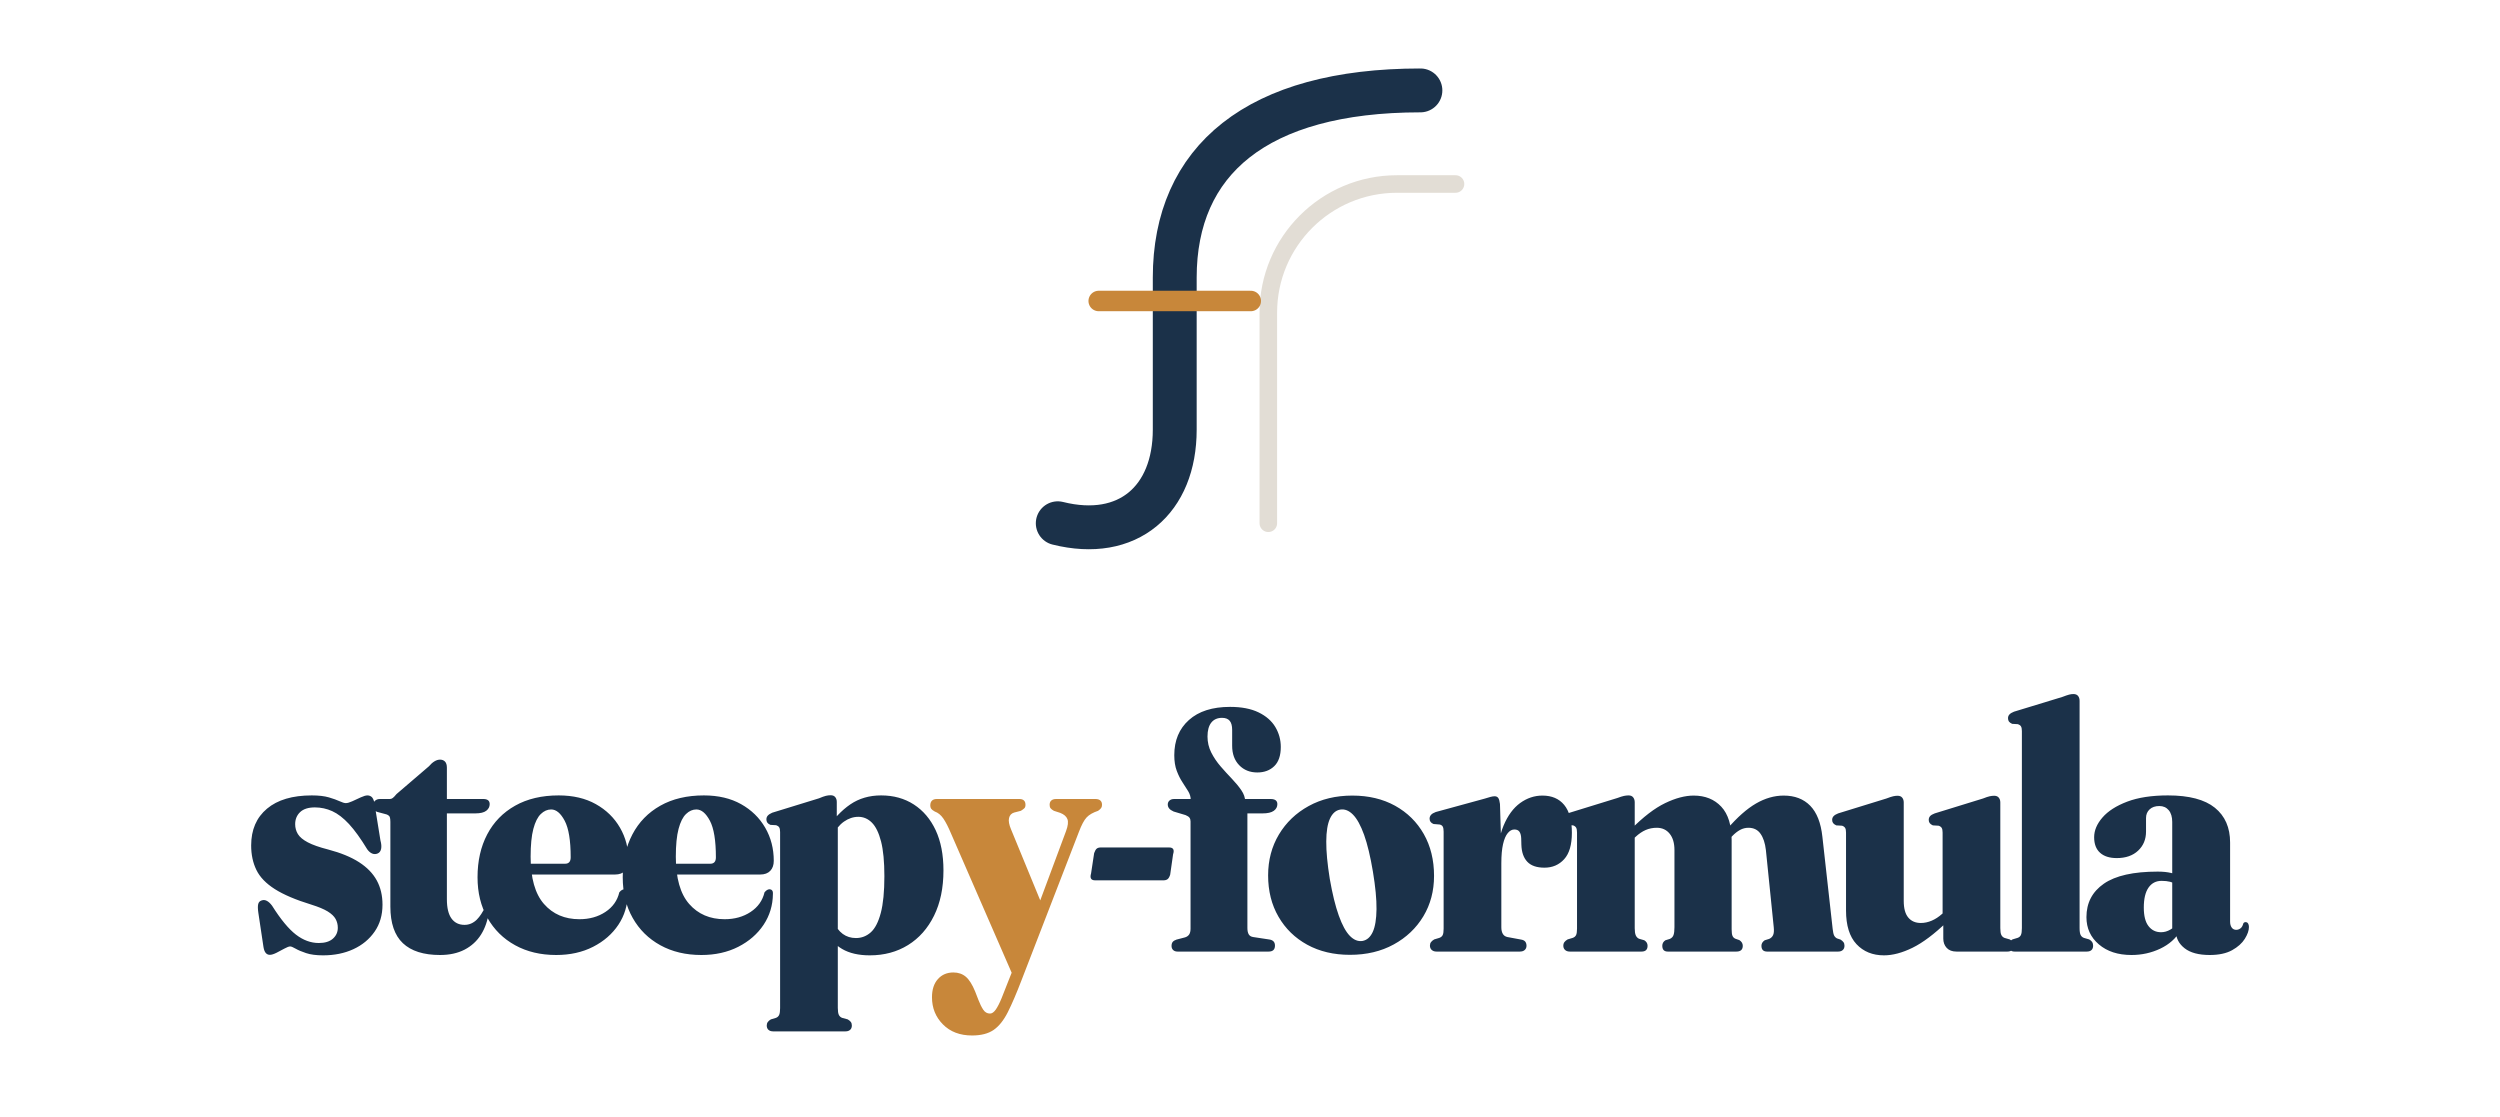
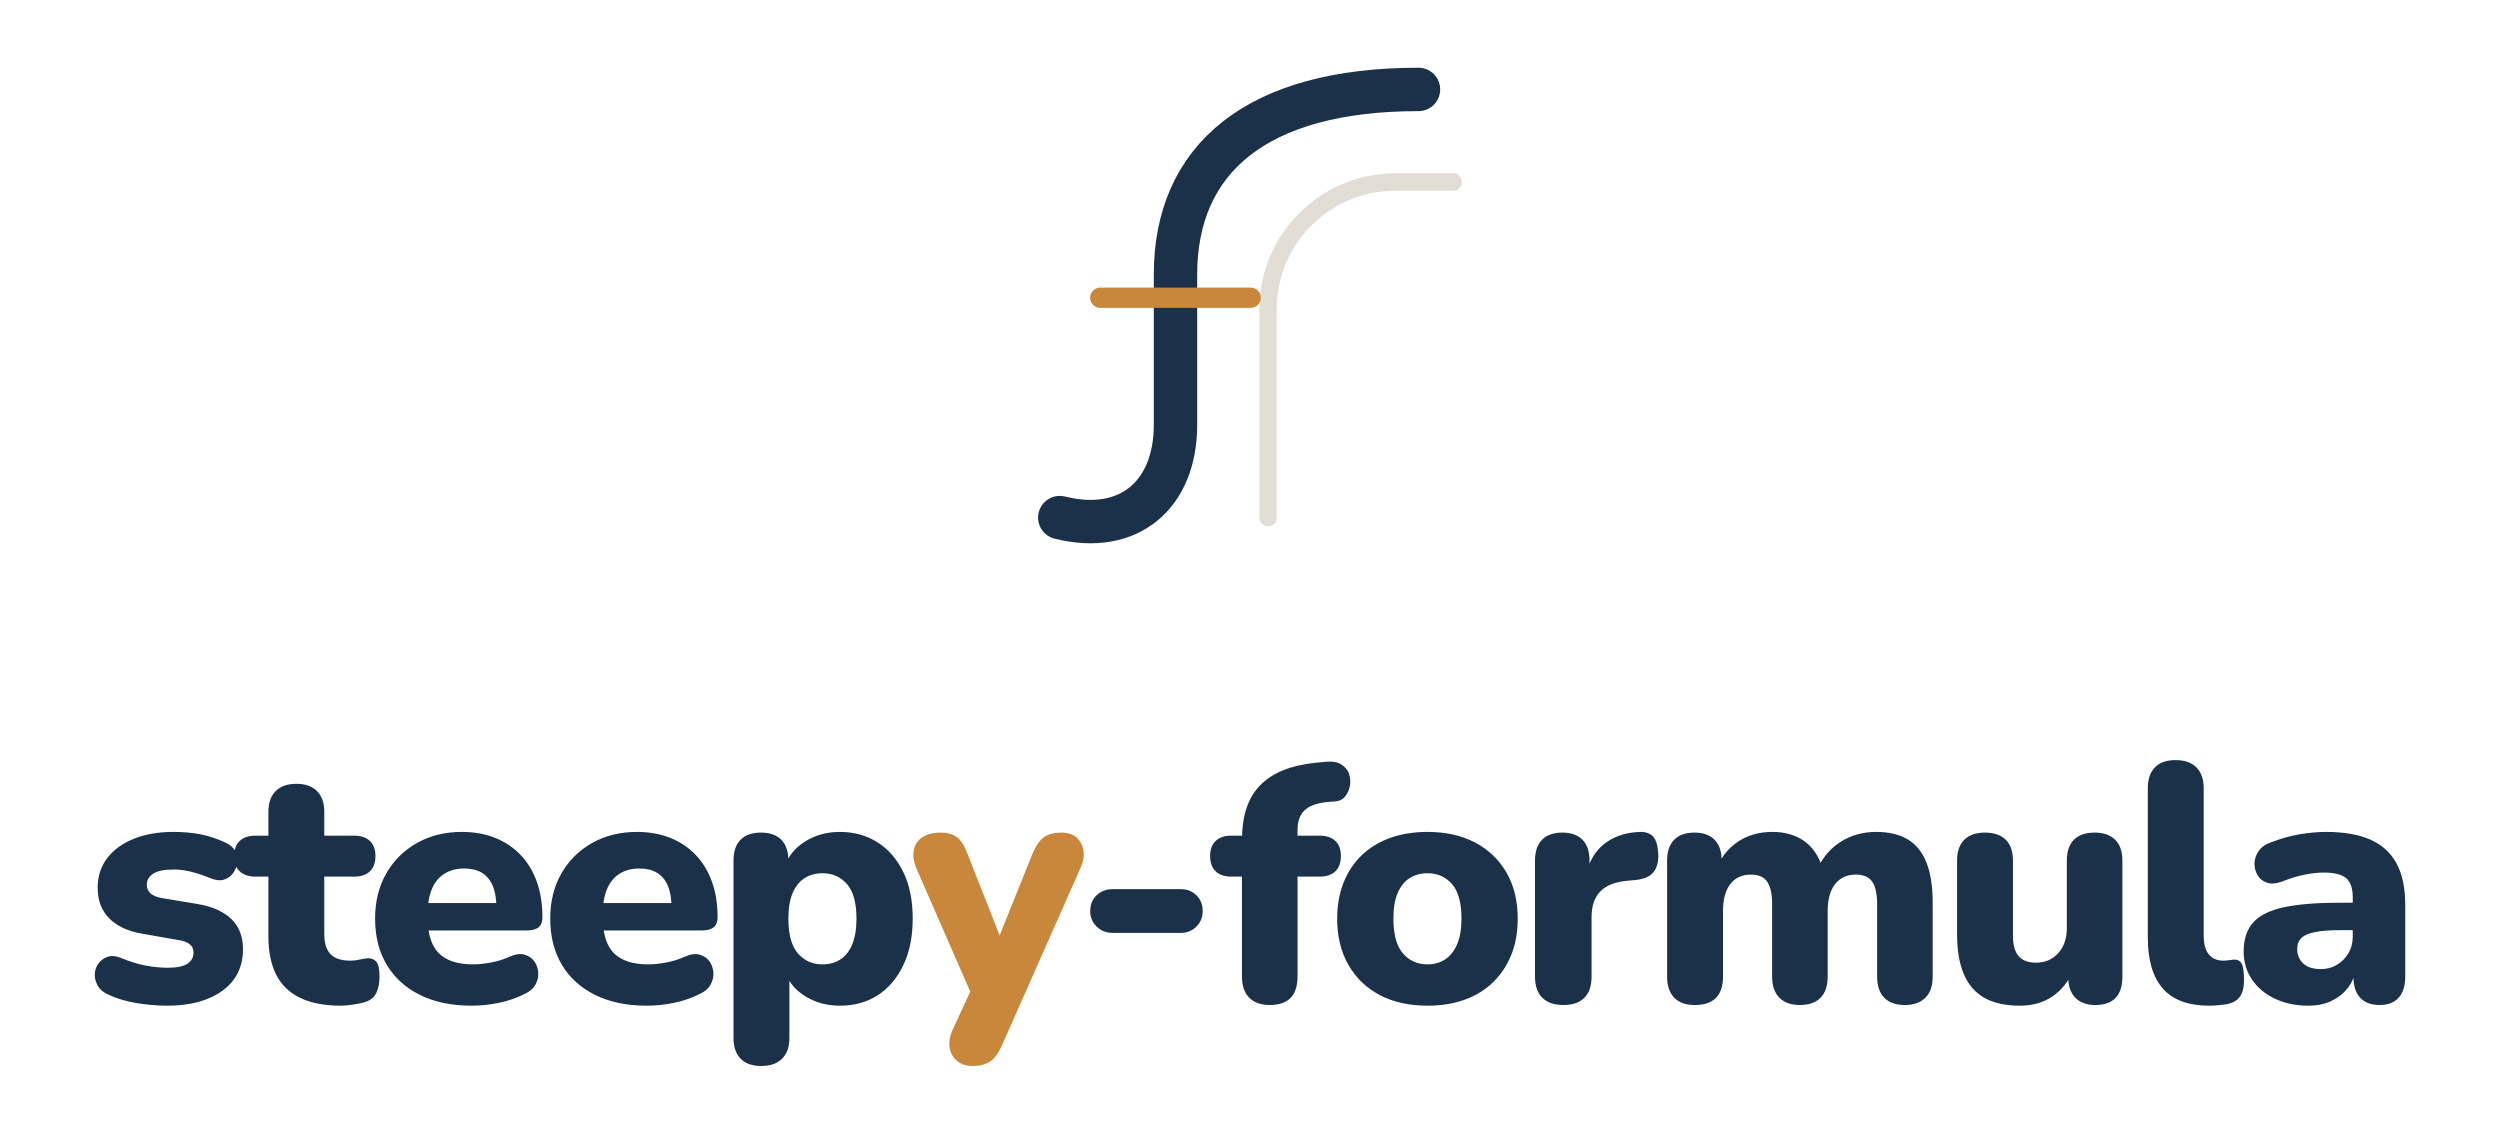
- <svg xmlns="http://www.w3.org/2000/svg" viewBox="0 0 365 163" width="365" height="163" role="img" aria-label="steepy-formula">
-   <g transform="translate(121.98, -12.42) scale(0.854)">
+ <svg xmlns="http://www.w3.org/2000/svg" viewBox="0 0 369 169" width="369" height="169" role="img" aria-label="steepy-formula">
+   <g transform="translate(123.97,-12.42) scale(0.854)">
    <path d="M74,104 L74,68 A22,22 0 0 1 96,46 L106,46" fill="none" stroke="#E2DDD5" stroke-width="3" stroke-linecap="round" stroke-linejoin="round" />
    <path d="M38,104 C50,107 58,100 58,88 L58,62 C58,42 72,30 100,30" fill="none" stroke="#1B3149" stroke-width="7.5" stroke-linecap="round" />
    <path d="M45,66 L71,66" fill="none" stroke="#C8873A" stroke-width="3.5" stroke-linecap="round" />
  </g>
-   <g transform="translate(35.97, 138.93) scale(0.5)">
-     <path fill="#1B3149" d="M21.15 -2.50Q23.85 -2.50 25.28 -3.78Q26.70 -5.05 26.70 -6.95Q26.70 -8.35 26.05 -9.53Q25.40 -10.70 23.73 -11.73Q22.05 -12.75 19.00 -13.70Q12.15 -15.80 8.30 -18.25Q4.45 -20.70 2.93 -23.83Q1.40 -26.95 1.40 -31.00Q1.40 -37.85 6.03 -41.73Q10.65 -45.60 19.10 -45.60Q22.10 -45.60 24.08 -45.03Q26.05 -44.45 27.23 -43.90Q28.40 -43.35 29.05 -43.35Q29.75 -43.35 30.95 -43.90Q32.15 -44.45 33.40 -45.03Q34.65 -45.60 35.35 -45.60Q36.00 -45.60 36.53 -45.20Q37.05 -44.80 37.35 -43.60L39.15 -32.45Q39.55 -31.00 39.35 -30.00Q39.15 -29.00 38.35 -28.65Q37.55 -28.30 36.75 -28.62Q35.95 -28.95 35.30 -29.85Q32.45 -34.55 29.98 -37.23Q27.50 -39.90 25.08 -41.00Q22.65 -42.10 20.00 -42.10Q17.15 -42.10 15.70 -40.73Q14.25 -39.35 14.25 -37.20Q14.25 -35.60 15.05 -34.30Q15.85 -33.00 17.93 -31.90Q20.00 -30.80 23.90 -29.80Q29.40 -28.35 32.90 -26.10Q36.40 -23.85 38.08 -20.77Q39.75 -17.70 39.75 -13.70Q39.75 -9.15 37.45 -5.83Q35.15 -2.50 31.25 -0.70Q27.35 1.10 22.40 1.10Q19.40 1.10 17.45 0.45Q15.50 -0.20 14.38 -0.85Q13.25 -1.50 12.80 -1.50Q12.25 -1.50 11.12 -0.88Q10.00 -0.25 8.80 0.35Q7.60 0.95 6.85 0.95Q6.15 0.95 5.68 0.43Q5.20 -0.10 5.00 -1.30L3.50 -11.30Q3.25 -13.00 3.45 -13.85Q3.65 -14.70 4.50 -14.95Q5.25 -15.20 6.00 -14.80Q6.75 -14.40 7.50 -13.40Q11.25 -7.45 14.45 -4.97Q17.65 -2.50 21.15 -2.50Z M40.95 -40.05 38.15 -40.80Q37.40 -41.15 37.20 -41.60Q37.00 -42.05 37.00 -42.70Q37.00 -43.50 37.55 -44.03Q38.10 -44.55 39.00 -44.55H41.90Q42.35 -44.55 42.75 -44.85Q43.15 -45.15 43.85 -46.00L53.30 -54.10Q54.10 -55.05 54.93 -55.55Q55.75 -56.05 56.55 -56.05Q57.45 -56.05 58.00 -55.48Q58.55 -54.90 58.55 -53.70V-15.30Q58.55 -11.50 59.90 -9.65Q61.25 -7.80 63.70 -7.80Q64.75 -7.80 65.65 -8.20Q66.55 -8.60 67.28 -9.32Q68.00 -10.05 68.60 -10.98Q69.20 -11.90 69.75 -12.90Q70.15 -13.15 70.50 -12.85Q70.85 -12.55 70.80 -11.60Q70.30 -7.80 68.53 -4.98Q66.75 -2.15 63.73 -0.57Q60.70 1.00 56.55 1.00Q49.35 1.00 45.70 -2.45Q42.05 -5.90 42.05 -13.15V-37.90Q42.05 -38.80 41.88 -39.28Q41.70 -39.75 40.95 -40.05ZM53.25 -40.35 53.55 -44.55H69.25Q70.10 -44.55 70.58 -44.18Q71.05 -43.80 71.05 -43.05Q71.05 -41.90 70.05 -41.12Q69.05 -40.35 66.85 -40.35Z M111.60 -26.50Q111.60 -24.65 110.58 -23.58Q109.55 -22.50 107.65 -22.50H79.05V-25.65H93.05Q94.70 -25.65 94.70 -27.50Q94.70 -34.90 92.95 -38.20Q91.20 -41.50 89.00 -41.50Q87.35 -41.50 85.98 -40.17Q84.60 -38.85 83.80 -35.83Q83.00 -32.80 83.00 -27.70Q83.00 -18.35 86.90 -13.90Q90.80 -9.45 97.25 -9.45Q101.65 -9.45 104.85 -11.58Q108.05 -13.70 108.90 -17.30Q109.35 -17.85 109.73 -18.02Q110.10 -18.20 110.35 -18.20Q110.80 -18.20 111.10 -17.88Q111.40 -17.55 111.35 -16.80Q111.30 -11.85 108.63 -7.83Q105.95 -3.80 101.25 -1.40Q96.55 1.00 90.45 1.00Q83.65 1.00 78.48 -1.85Q73.30 -4.70 70.40 -9.83Q67.50 -14.95 67.50 -21.70Q67.50 -28.85 70.33 -34.23Q73.15 -39.60 78.48 -42.60Q83.80 -45.60 91.20 -45.60Q97.50 -45.60 102.05 -43.05Q106.60 -40.50 109.10 -36.17Q111.60 -31.85 111.60 -26.50Z M154.00 -26.50Q154.00 -24.65 152.98 -23.58Q151.95 -22.50 150.05 -22.50H121.45V-25.65H135.45Q137.10 -25.65 137.10 -27.50Q137.10 -34.90 135.35 -38.20Q133.60 -41.50 131.40 -41.50Q129.75 -41.50 128.38 -40.17Q127.00 -38.85 126.20 -35.83Q125.40 -32.80 125.40 -27.70Q125.40 -18.35 129.30 -13.90Q133.20 -9.45 139.65 -9.45Q144.05 -9.45 147.25 -11.58Q150.45 -13.70 151.30 -17.30Q151.75 -17.85 152.12 -18.02Q152.50 -18.20 152.75 -18.20Q153.20 -18.20 153.50 -17.88Q153.80 -17.55 153.75 -16.80Q153.70 -11.85 151.03 -7.83Q148.35 -3.80 143.65 -1.40Q138.95 1.00 132.85 1.00Q126.05 1.00 120.88 -1.85Q115.70 -4.70 112.80 -9.83Q109.90 -14.95 109.90 -21.70Q109.90 -28.85 112.73 -34.23Q115.55 -39.60 120.88 -42.60Q126.20 -45.60 133.60 -45.60Q139.90 -45.60 144.45 -43.05Q149.00 -40.50 151.50 -36.17Q154.00 -31.85 154.00 -26.50Z M172.40 -43.70V-38.55L172.70 -37.55V16.45Q172.70 17.85 173.00 18.48Q173.30 19.10 173.95 19.35L175.60 19.80Q176.20 20.15 176.50 20.55Q176.80 20.95 176.80 21.60Q176.80 22.40 176.30 22.85Q175.80 23.30 174.95 23.30H153.80Q152.95 23.30 152.45 22.85Q151.95 22.40 151.95 21.60Q151.95 21.00 152.25 20.58Q152.55 20.15 153.15 19.80L154.65 19.35Q155.30 19.10 155.58 18.48Q155.85 17.85 155.85 16.50V-34.90Q155.85 -35.85 155.58 -36.28Q155.30 -36.70 154.70 -36.90L153.00 -37.00Q152.35 -37.30 152.10 -37.68Q151.85 -38.05 151.85 -38.60Q151.85 -39.25 152.25 -39.70Q152.65 -40.15 153.55 -40.55L167.20 -44.75Q168.50 -45.30 169.23 -45.48Q169.95 -45.65 170.60 -45.65Q171.50 -45.65 171.95 -45.10Q172.40 -44.55 172.40 -43.70ZM170.90 -33.50 169.25 -35.45Q172.50 -40.35 176.35 -42.98Q180.20 -45.60 185.35 -45.60Q190.80 -45.60 194.90 -42.95Q199.00 -40.30 201.28 -35.43Q203.55 -30.55 203.55 -23.70Q203.55 -16.05 200.80 -10.48Q198.05 -4.90 193.20 -1.90Q188.35 1.10 182.05 1.10Q177.15 1.10 173.98 -0.75Q170.80 -2.60 168.65 -6.45L171.20 -9.10Q172.50 -6.35 174.15 -5.15Q175.80 -3.95 178.00 -3.95Q180.45 -3.95 182.33 -5.62Q184.20 -7.30 185.25 -11.28Q186.30 -15.25 186.30 -22.00Q186.30 -28.35 185.33 -32.15Q184.35 -35.95 182.65 -37.65Q180.95 -39.35 178.70 -39.35Q176.50 -39.35 174.50 -37.95Q172.50 -36.55 170.90 -33.50Z M269.45 -30.40Q271.25 -30.40 270.60 -28.40L269.75 -22.45Q269.45 -21.50 269.00 -21.15Q268.55 -20.80 267.75 -20.80H247.85Q246.05 -20.80 246.65 -22.80L247.55 -28.75Q247.90 -29.75 248.33 -30.08Q248.75 -30.40 249.50 -30.40Z M292.30 -6.90Q292.30 -5.70 292.68 -5.05Q293.05 -4.40 293.95 -4.25L298.55 -3.55Q299.45 -3.45 299.90 -3.00Q300.35 -2.55 300.35 -1.75Q300.35 0.00 298.50 0.00H271.90Q271.10 0.00 270.62 -0.45Q270.15 -0.90 270.15 -1.65Q270.15 -2.40 270.50 -2.83Q270.85 -3.25 271.60 -3.50L274.10 -4.15Q274.90 -4.40 275.30 -5.00Q275.70 -5.60 275.70 -6.70V-38.00Q275.70 -38.65 275.40 -39.08Q275.10 -39.50 274.25 -39.85L270.75 -40.90Q269.85 -41.30 269.45 -41.80Q269.05 -42.30 269.05 -42.95Q269.05 -43.65 269.55 -44.10Q270.05 -44.55 270.90 -44.55H278.00L275.75 -43.45V-44.30Q275.75 -45.60 275.02 -46.80Q274.30 -48.00 273.35 -49.42Q272.40 -50.85 271.67 -52.78Q270.95 -54.70 270.95 -57.35Q270.95 -63.80 275.23 -67.62Q279.50 -71.45 287.25 -71.45Q292.25 -71.45 295.55 -69.85Q298.85 -68.25 300.45 -65.58Q302.05 -62.90 302.05 -59.75Q302.05 -56.00 300.15 -54.15Q298.25 -52.30 295.20 -52.30Q291.95 -52.30 289.90 -54.43Q287.85 -56.55 287.85 -60.10V-64.75Q287.85 -66.55 287.12 -67.40Q286.40 -68.25 284.90 -68.25Q282.85 -68.25 281.75 -66.85Q280.65 -65.45 280.65 -62.80Q280.65 -60.30 281.75 -58.12Q282.85 -55.95 284.50 -54.05Q286.15 -52.15 287.80 -50.43Q289.45 -48.70 290.55 -47.08Q291.65 -45.45 291.65 -43.85V-42.40L290.15 -44.55H299.10Q300.05 -44.55 300.55 -44.18Q301.05 -43.80 301.05 -43.05Q301.05 -41.85 300.00 -41.10Q298.95 -40.35 296.75 -40.35H292.30Z M322.95 -45.55Q330.05 -45.55 335.43 -42.58Q340.80 -39.60 343.80 -34.33Q346.80 -29.05 346.80 -22.10Q346.80 -15.50 343.68 -10.30Q340.55 -5.10 335.02 -2.08Q329.50 0.95 322.25 0.95Q315.15 0.95 309.77 -2.00Q304.40 -4.95 301.38 -10.18Q298.35 -15.40 298.35 -22.25Q298.35 -28.90 301.50 -34.18Q304.65 -39.45 310.20 -42.50Q315.75 -45.55 322.95 -45.55ZM325.90 -3.10Q327.85 -3.45 328.90 -5.72Q329.95 -8.00 330.00 -12.38Q330.05 -16.75 328.95 -23.35Q327.85 -29.95 326.38 -34.08Q324.90 -38.20 323.12 -40.00Q321.35 -41.80 319.35 -41.45Q317.45 -41.10 316.40 -38.80Q315.35 -36.50 315.33 -32.15Q315.30 -27.80 316.35 -21.25Q317.50 -14.65 318.98 -10.53Q320.45 -6.40 322.20 -4.60Q323.95 -2.80 325.90 -3.10Z M365.25 -25.60Q365.25 -32.35 367.10 -36.78Q368.95 -41.20 371.95 -43.38Q374.95 -45.55 378.45 -45.55Q382.55 -45.55 384.80 -42.83Q387.05 -40.10 387.05 -34.70Q387.05 -29.45 384.80 -26.98Q382.55 -24.50 379.05 -24.50Q375.65 -24.50 374.03 -26.23Q372.40 -27.95 372.30 -31.20L372.25 -33.10Q372.20 -34.30 371.75 -34.98Q371.30 -35.65 370.25 -35.65Q369.20 -35.65 368.33 -34.60Q367.45 -33.55 366.95 -31.38Q366.45 -29.20 366.45 -25.80ZM366.05 -43.10 366.45 -30.00V-7.10Q366.45 -5.90 366.88 -5.18Q367.30 -4.45 368.20 -4.25L372.25 -3.50Q373.10 -3.35 373.45 -2.88Q373.80 -2.40 373.80 -1.70Q373.80 -0.95 373.30 -0.48Q372.80 0.00 371.85 0.00H347.50Q346.65 0.00 346.12 -0.48Q345.60 -0.95 345.60 -1.75Q345.60 -2.35 345.93 -2.78Q346.25 -3.20 346.85 -3.55L348.35 -4.00Q349.05 -4.25 349.33 -4.83Q349.60 -5.40 349.60 -6.70V-35.00Q349.60 -36.00 349.35 -36.48Q349.10 -36.95 348.45 -37.10L346.65 -37.25Q346.05 -37.50 345.78 -37.88Q345.50 -38.25 345.50 -38.80Q345.50 -39.45 345.93 -39.93Q346.35 -40.40 347.30 -40.75L361.55 -44.65Q362.60 -45.00 363.30 -45.17Q364.00 -45.35 364.50 -45.35Q365.20 -45.35 365.55 -44.85Q365.90 -44.35 366.05 -43.10Z M405.40 -43.60V-6.80Q405.40 -5.45 405.70 -4.75Q406.00 -4.05 406.65 -3.75L408.20 -3.30Q409.15 -2.70 409.15 -1.70Q409.15 0.00 407.40 0.00H386.45Q385.55 0.00 385.05 -0.48Q384.55 -0.95 384.55 -1.70Q384.55 -2.35 384.88 -2.78Q385.20 -3.20 385.80 -3.55L387.30 -4.00Q388.00 -4.25 388.28 -4.83Q388.55 -5.40 388.55 -6.70V-34.75Q388.55 -35.75 388.28 -36.20Q388.00 -36.65 387.40 -36.85L385.60 -36.95Q385.00 -37.25 384.73 -37.62Q384.45 -38.00 384.45 -38.55Q384.45 -39.15 384.85 -39.62Q385.25 -40.10 386.25 -40.50L400.35 -44.85Q401.55 -45.30 402.25 -45.45Q402.95 -45.60 403.60 -45.60Q404.50 -45.60 404.95 -45.03Q405.40 -44.45 405.40 -43.60ZM404.00 -31.95 402.35 -33.80 404.25 -35.65Q409.70 -41.15 414.28 -43.35Q418.85 -45.55 422.60 -45.55Q427.65 -45.55 430.68 -42.30Q433.70 -39.05 433.70 -32.50V-6.50Q433.70 -5.15 433.95 -4.58Q434.20 -4.00 434.80 -3.75L435.95 -3.35Q436.95 -2.70 436.95 -1.70Q436.95 0.00 435.10 0.00H415.05Q413.45 0.00 413.45 -1.70Q413.45 -2.70 414.35 -3.30L415.65 -3.70Q416.45 -4.05 416.73 -4.83Q417.00 -5.60 417.00 -7.10V-29.65Q417.00 -32.70 415.60 -34.42Q414.20 -36.15 411.85 -36.15Q410.10 -36.15 408.60 -35.50Q407.10 -34.85 405.65 -33.50ZM432.35 -31.95 430.70 -33.80 432.45 -35.85Q436.80 -40.90 440.80 -43.23Q444.80 -45.55 448.90 -45.55Q453.75 -45.55 456.65 -42.58Q459.55 -39.60 460.20 -33.50L463.20 -6.60Q463.35 -5.25 463.62 -4.70Q463.90 -4.15 464.45 -3.85L465.50 -3.50Q466.05 -3.15 466.35 -2.75Q466.65 -2.35 466.65 -1.70Q466.65 -0.90 466.15 -0.45Q465.65 0.00 464.80 0.00H444.05Q442.40 0.00 442.40 -1.70Q442.40 -2.65 443.35 -3.30L444.65 -3.70Q445.45 -4.05 445.80 -4.80Q446.15 -5.55 446.00 -7.05L443.70 -29.65Q443.35 -32.70 442.12 -34.42Q440.90 -36.15 438.60 -36.15Q437.30 -36.15 436.15 -35.52Q435.00 -34.90 433.85 -33.70Z M495.50 -3.80V-8.90L495.30 -9.15V-34.75Q495.30 -35.70 495.03 -36.12Q494.75 -36.55 494.15 -36.75L492.45 -36.85Q491.80 -37.15 491.53 -37.52Q491.25 -37.90 491.25 -38.45Q491.25 -39.10 491.65 -39.55Q492.05 -40.00 493.00 -40.35L507.10 -44.70Q508.35 -45.20 509.05 -45.35Q509.75 -45.50 510.35 -45.50Q511.25 -45.50 511.70 -44.95Q512.15 -44.40 512.15 -43.55V-6.85Q512.15 -5.45 512.45 -4.85Q512.75 -4.25 513.35 -4.00L514.90 -3.55Q515.55 -3.20 515.83 -2.78Q516.10 -2.35 516.10 -1.70Q516.10 -0.90 515.60 -0.45Q515.10 0.00 514.25 0.00H499.35Q497.50 0.00 496.50 -1.07Q495.50 -2.15 495.50 -3.80ZM467.10 -12.00V-34.75Q467.10 -35.70 466.83 -36.12Q466.55 -36.55 465.95 -36.75L464.25 -36.85Q463.60 -37.15 463.33 -37.52Q463.05 -37.90 463.05 -38.45Q463.05 -39.10 463.48 -39.55Q463.90 -40.00 464.80 -40.35L478.90 -44.70Q480.20 -45.20 480.88 -45.35Q481.55 -45.50 482.15 -45.50Q483.05 -45.50 483.50 -44.95Q483.95 -44.40 483.95 -43.55V-14.80Q483.95 -11.50 485.28 -9.93Q486.60 -8.35 488.95 -8.35Q490.55 -8.35 492.13 -9.03Q493.70 -9.70 495.15 -11.00L496.85 -12.55L498.50 -10.45L496.55 -8.65Q491.05 -3.35 486.53 -1.12Q482.00 1.10 478.20 1.10Q473.20 1.10 470.15 -2.17Q467.10 -5.45 467.10 -12.00Z M535.30 -73.20V-6.85Q535.30 -5.45 535.60 -4.85Q535.90 -4.25 536.55 -4.00L538.10 -3.55Q538.70 -3.20 538.98 -2.78Q539.25 -2.35 539.25 -1.70Q539.25 -0.90 538.78 -0.45Q538.30 0.00 537.40 0.00H516.30Q515.50 0.00 515.00 -0.45Q514.50 -0.90 514.50 -1.70Q514.50 -2.35 514.78 -2.78Q515.05 -3.20 515.70 -3.55L517.20 -4.00Q517.90 -4.25 518.17 -4.85Q518.45 -5.45 518.45 -6.85V-64.40Q518.45 -65.35 518.17 -65.78Q517.90 -66.20 517.30 -66.40L515.60 -66.50Q514.95 -66.80 514.67 -67.17Q514.40 -67.55 514.40 -68.15Q514.40 -68.80 514.83 -69.25Q515.25 -69.70 516.15 -70.05L530.25 -74.35Q531.55 -74.85 532.23 -75.03Q532.90 -75.20 533.50 -75.20Q534.40 -75.20 534.85 -74.65Q535.30 -74.10 535.30 -73.20Z M563.45 -5.85V-6.80L562.35 -6.35V-37.85Q562.35 -40.05 561.33 -41.28Q560.30 -42.50 558.60 -42.50Q556.80 -42.50 555.75 -41.53Q554.70 -40.55 554.70 -39.00V-35.05Q554.70 -31.65 552.40 -29.48Q550.10 -27.30 546.15 -27.30Q543.00 -27.30 541.28 -28.85Q539.55 -30.40 539.55 -33.40Q539.55 -36.35 541.98 -39.15Q544.40 -41.95 549.20 -43.78Q554.00 -45.60 561.10 -45.60Q570.35 -45.60 574.80 -42.00Q579.25 -38.40 579.25 -31.85V-8.75Q579.25 -7.65 579.73 -7.00Q580.20 -6.35 581.05 -6.35Q581.70 -6.35 582.28 -6.78Q582.85 -7.20 583.10 -8.20Q583.20 -8.40 583.38 -8.50Q583.55 -8.60 583.75 -8.60Q584.25 -8.60 584.50 -8.20Q584.75 -7.80 584.75 -7.20Q584.75 -5.65 583.55 -3.73Q582.35 -1.80 579.83 -0.40Q577.30 1.00 573.30 1.00Q568.45 1.00 565.95 -0.98Q563.45 -2.95 563.45 -5.85ZM537.30 -10.05Q537.30 -16.30 542.40 -19.83Q547.50 -23.35 558.10 -23.35Q560.40 -23.35 562.05 -22.95Q563.70 -22.55 564.95 -21.80L564.00 -19.45Q562.80 -20.10 561.73 -20.38Q560.65 -20.65 559.25 -20.65Q556.80 -20.65 555.43 -18.68Q554.05 -16.70 554.05 -12.85Q554.05 -9.20 555.43 -7.43Q556.80 -5.65 559.10 -5.65Q560.50 -5.65 561.83 -6.43Q563.15 -7.20 563.95 -8.35L564.75 -6.10Q562.75 -2.70 558.85 -0.85Q554.95 1.00 550.45 1.00Q544.55 1.00 540.93 -2.10Q537.30 -5.20 537.30 -10.05Z" />
-     <path fill="#C8873A" d="M232.90 -12.30 223.80 6.95 205.75 -34.50Q204.60 -37.25 203.53 -38.83Q202.45 -40.40 201.00 -40.90Q200.20 -41.35 199.95 -41.73Q199.70 -42.10 199.70 -42.65Q199.70 -43.60 200.20 -44.08Q200.70 -44.55 201.55 -44.55H225.75Q226.60 -44.55 227.05 -44.12Q227.50 -43.70 227.50 -42.85Q227.50 -42.15 227.15 -41.83Q226.80 -41.50 226.15 -41.10L224.20 -40.60Q223.00 -40.25 222.70 -39.00Q222.40 -37.75 223.30 -35.65ZM222.60 8.35 225.95 -0.05 228.00 -4.70 239.35 -35.20Q240.20 -37.50 239.75 -38.67Q239.30 -39.85 237.65 -40.50L235.80 -41.10Q235.10 -41.50 234.83 -41.85Q234.55 -42.20 234.55 -42.85Q234.55 -43.70 235.05 -44.12Q235.55 -44.55 236.40 -44.55H247.95Q248.85 -44.55 249.35 -44.12Q249.85 -43.70 249.85 -42.85Q249.85 -42.30 249.60 -41.93Q249.35 -41.55 248.70 -41.10Q246.45 -40.35 245.35 -39.17Q244.25 -38.00 243.10 -34.95L226.35 8.35Q224.15 14.10 222.35 17.68Q220.55 21.25 218.20 22.88Q215.85 24.50 211.90 24.50Q206.60 24.50 203.40 21.27Q200.20 18.05 200.20 13.35Q200.20 9.95 201.93 8.03Q203.65 6.10 206.45 6.10Q208.60 6.10 210.08 7.35Q211.55 8.60 212.80 11.65L213.75 14.10Q214.40 15.80 215.15 16.95Q215.90 18.10 217.15 18.10Q218.00 18.10 218.83 16.93Q219.65 15.75 220.55 13.55Q221.45 11.35 222.60 8.35Z" />
+   <g transform="translate(13.99,147.89) scale(0.5) translate(-3.25,0)">
+     <path fill="#1B3149" d="M24.70 1.10Q20.30 1.10 15.70 0.35Q11.10 -0.40 7.40 -2.10Q5.10 -3.10 4.15 -4.75Q3.20 -6.40 3.25 -8.15Q3.30 -9.90 4.30 -11.30Q5.30 -12.70 6.95 -13.30Q8.60 -13.90 10.70 -13.10Q14.80 -11.40 18.20 -10.75Q21.60 -10.10 24.80 -10.10Q28.80 -10.10 30.60 -11.30Q32.40 -12.50 32.40 -14.50Q32.40 -16.20 31.20 -17.10Q30.00 -18.00 27.80 -18.30L17.00 -20.20Q10.80 -21.30 7.45 -24.75Q4.10 -28.20 4.10 -33.70Q4.10 -38.80 6.95 -42.50Q9.80 -46.20 14.85 -48.20Q19.90 -50.20 26.40 -50.20Q30.90 -50.20 34.65 -49.45Q38.40 -48.70 41.90 -47.00Q43.90 -46.10 44.70 -44.50Q45.50 -42.90 45.30 -41.15Q45.10 -39.40 44.05 -38.00Q43.00 -36.60 41.35 -36.10Q39.70 -35.60 37.50 -36.50Q34.30 -37.80 31.65 -38.45Q29.00 -39.10 26.70 -39.10Q22.30 -39.10 20.45 -37.85Q18.60 -36.60 18.60 -34.60Q18.60 -33.10 19.65 -32.10Q20.70 -31.10 22.90 -30.70L33.70 -28.90Q40.10 -27.80 43.55 -24.50Q47.00 -21.20 47.00 -15.60Q47.00 -7.70 40.90 -3.30Q34.80 1.10 24.70 1.10Z M75.90 1.10Q68.70 1.10 63.90 -1.20Q59.10 -3.50 56.80 -8.05Q54.50 -12.60 54.50 -19.40V-37.00H50.70Q47.70 -37.00 46.05 -38.55Q44.40 -40.10 44.40 -43.10Q44.40 -46.00 46.05 -47.55Q47.70 -49.10 50.70 -49.10H54.50V-56.10Q54.50 -60.10 56.65 -62.25Q58.80 -64.40 62.80 -64.40Q66.70 -64.40 68.85 -62.25Q71.00 -60.10 71.00 -56.10V-49.10H79.80Q82.80 -49.10 84.45 -47.55Q86.10 -46.00 86.10 -43.10Q86.10 -40.10 84.45 -38.55Q82.80 -37.00 79.80 -37.00H71.00V-20.00Q71.00 -16.10 72.80 -14.15Q74.60 -12.20 78.70 -12.20Q80.10 -12.20 81.40 -12.50Q82.70 -12.80 83.80 -12.90Q85.30 -13.00 86.30 -11.95Q87.30 -10.90 87.30 -7.50Q87.30 -4.80 86.45 -2.85Q85.60 -0.90 83.40 -0.10Q82.00 0.40 79.70 0.75Q77.40 1.10 75.90 1.10Z M114.50 1.10Q105.70 1.10 99.30 -2.05Q92.90 -5.20 89.45 -10.95Q86.00 -16.70 86.00 -24.60Q86.00 -32.20 89.30 -37.95Q92.60 -43.70 98.40 -46.95Q104.20 -50.20 111.60 -50.20Q117.00 -50.20 121.40 -48.45Q125.80 -46.70 128.95 -43.40Q132.10 -40.10 133.75 -35.45Q135.40 -30.80 135.40 -25.00Q135.40 -23.00 134.25 -22.05Q133.10 -21.10 130.70 -21.10H99.70V-29.20H123.40L121.80 -27.90Q121.80 -31.80 120.70 -34.35Q119.60 -36.90 117.50 -38.15Q115.40 -39.40 112.30 -39.40Q108.90 -39.40 106.45 -37.85Q104.00 -36.30 102.75 -33.30Q101.50 -30.30 101.50 -25.90V-25.10Q101.50 -17.70 104.80 -14.40Q108.10 -11.10 114.90 -11.10Q117.30 -11.10 120.25 -11.65Q123.20 -12.20 125.80 -13.40Q128.30 -14.50 130.15 -13.95Q132.00 -13.40 133.00 -12.00Q134.00 -10.60 134.15 -8.75Q134.30 -6.90 133.35 -5.15Q132.40 -3.40 130.20 -2.40Q126.70 -0.60 122.60 0.25Q118.50 1.10 114.50 1.10Z M166.20 1.10Q157.40 1.10 151.00 -2.05Q144.60 -5.20 141.15 -10.95Q137.70 -16.70 137.70 -24.60Q137.70 -32.20 141.00 -37.95Q144.30 -43.70 150.10 -46.95Q155.90 -50.20 163.30 -50.20Q168.70 -50.20 173.10 -48.45Q177.50 -46.70 180.65 -43.40Q183.80 -40.10 185.45 -35.45Q187.10 -30.80 187.10 -25.00Q187.10 -23.00 185.95 -22.05Q184.80 -21.10 182.40 -21.10H151.40V-29.20H175.10L173.50 -27.90Q173.50 -31.80 172.40 -34.35Q171.30 -36.90 169.20 -38.15Q167.10 -39.40 164.00 -39.40Q160.60 -39.40 158.15 -37.85Q155.70 -36.30 154.45 -33.30Q153.20 -30.30 153.20 -25.90V-25.10Q153.20 -17.70 156.50 -14.40Q159.80 -11.10 166.60 -11.10Q169.00 -11.10 171.95 -11.65Q174.90 -12.20 177.50 -13.40Q180.00 -14.50 181.85 -13.95Q183.70 -13.40 184.70 -12.00Q185.70 -10.60 185.85 -8.75Q186.00 -6.90 185.05 -5.15Q184.10 -3.40 181.90 -2.40Q178.40 -0.60 174.30 0.25Q170.20 1.10 166.20 1.10Z M200.00 18.90Q196.00 18.90 193.90 16.75Q191.80 14.60 191.80 10.60V-41.70Q191.80 -45.80 193.90 -47.90Q196.00 -50.00 199.90 -50.00Q203.80 -50.00 205.90 -47.90Q208.00 -45.80 208.00 -41.70V-35.50L206.90 -39.90Q208.40 -44.50 212.90 -47.35Q217.40 -50.20 223.20 -50.20Q229.50 -50.20 234.35 -47.10Q239.20 -44.00 241.95 -38.30Q244.70 -32.60 244.70 -24.60Q244.70 -16.70 241.95 -10.90Q239.20 -5.10 234.40 -2.00Q229.60 1.10 223.20 1.10Q217.50 1.10 213.05 -1.65Q208.60 -4.40 207.10 -8.70H208.30V10.60Q208.30 14.60 206.15 16.75Q204.00 18.90 200.00 18.90ZM218.10 -11.10Q221.10 -11.10 223.35 -12.55Q225.60 -14.00 226.85 -17.00Q228.10 -20.00 228.10 -24.60Q228.10 -31.60 225.30 -34.80Q222.50 -38.00 218.10 -38.00Q215.10 -38.00 212.85 -36.60Q210.60 -35.20 209.30 -32.25Q208.00 -29.30 208.00 -24.60Q208.00 -17.60 210.80 -14.35Q213.60 -11.10 218.10 -11.10Z M303.70 -20.40Q300.90 -20.40 299.00 -22.25Q297.10 -24.10 297.10 -26.80Q297.10 -29.70 299.00 -31.50Q300.90 -33.30 303.70 -33.30H323.90Q326.60 -33.30 328.45 -31.50Q330.30 -29.70 330.30 -26.80Q330.30 -24.10 328.45 -22.25Q326.60 -20.40 323.90 -20.40H303.70Z M350.10 0.90Q346.20 0.90 344.05 -1.25Q341.90 -3.40 341.90 -7.50V-37.00H338.80Q335.80 -37.00 334.15 -38.55Q332.50 -40.10 332.50 -43.10Q332.50 -46.00 334.15 -47.55Q335.80 -49.10 338.80 -49.10H346.70L341.90 -44.80V-47.80Q341.90 -58.60 347.35 -64.05Q352.80 -69.50 363.50 -70.60L366.60 -70.90Q369.40 -71.20 371.15 -70.15Q372.90 -69.10 373.50 -67.35Q374.10 -65.60 373.75 -63.75Q373.40 -61.90 372.30 -60.60Q371.20 -59.30 369.30 -59.20L367.90 -59.10Q362.70 -58.70 360.50 -56.70Q358.30 -54.70 358.30 -50.80V-47.40L356.30 -49.10H364.80Q367.80 -49.10 369.45 -47.55Q371.10 -46.00 371.10 -43.10Q371.10 -40.10 369.45 -38.55Q367.80 -37.00 364.80 -37.00H358.30V-7.50Q358.30 0.90 350.10 0.90Z M396.70 1.10Q388.60 1.10 382.65 -2.00Q376.70 -5.10 373.35 -10.90Q370.00 -16.70 370.00 -24.60Q370.00 -30.50 371.90 -35.25Q373.80 -40.00 377.30 -43.35Q380.80 -46.70 385.70 -48.45Q390.60 -50.20 396.70 -50.20Q404.70 -50.20 410.65 -47.10Q416.60 -44.00 419.95 -38.25Q423.30 -32.50 423.30 -24.60Q423.30 -18.60 421.40 -13.90Q419.50 -9.20 416.00 -5.80Q412.50 -2.40 407.60 -0.65Q402.70 1.10 396.70 1.10ZM396.70 -11.10Q399.60 -11.10 401.85 -12.55Q404.10 -14.00 405.40 -17.00Q406.70 -20.00 406.70 -24.60Q406.70 -31.60 403.90 -34.80Q401.10 -38.00 396.70 -38.00Q393.70 -38.00 391.45 -36.60Q389.20 -35.20 387.90 -32.25Q386.60 -29.30 386.60 -24.60Q386.60 -17.60 389.40 -14.35Q392.20 -11.10 396.70 -11.10Z M436.80 0.90Q432.70 0.90 430.55 -1.25Q428.40 -3.40 428.40 -7.50V-41.70Q428.40 -45.80 430.50 -47.90Q432.60 -50.00 436.50 -50.00Q440.30 -50.00 442.40 -47.90Q444.50 -45.80 444.50 -41.70V-37.10H443.50Q444.50 -43.10 448.65 -46.50Q452.80 -49.90 459.20 -50.20Q461.90 -50.30 463.25 -48.85Q464.60 -47.40 464.80 -43.60Q464.90 -40.30 463.40 -38.35Q461.90 -36.40 458.10 -36.00L455.80 -35.80Q450.30 -35.30 447.70 -32.65Q445.10 -30.00 445.10 -25.00V-7.50Q445.10 -3.40 443.00 -1.25Q440.90 0.90 436.80 0.90Z M475.60 0.90Q471.60 0.90 469.50 -1.25Q467.40 -3.40 467.40 -7.50V-41.70Q467.40 -45.80 469.50 -47.90Q471.60 -50.00 475.50 -50.00Q479.30 -50.00 481.40 -47.90Q483.50 -45.80 483.50 -41.70V-35.80L482.40 -40.20Q484.40 -44.80 488.60 -47.50Q492.80 -50.20 498.50 -50.20Q504.00 -50.20 507.80 -47.55Q511.60 -44.90 513.30 -39.50H511.90Q514.20 -44.50 518.75 -47.35Q523.30 -50.20 529.10 -50.20Q534.80 -50.20 538.50 -47.95Q542.20 -45.70 544.00 -41.05Q545.80 -36.40 545.80 -29.30V-7.50Q545.80 -3.40 543.65 -1.25Q541.50 0.90 537.60 0.90Q533.60 0.90 531.50 -1.25Q529.40 -3.40 529.40 -7.50V-28.80Q529.40 -33.40 527.95 -35.50Q526.50 -37.60 523.10 -37.60Q519.20 -37.60 517.00 -34.80Q514.80 -32.00 514.80 -26.80V-7.50Q514.80 -3.40 512.70 -1.25Q510.60 0.90 506.60 0.90Q502.70 0.90 500.55 -1.25Q498.40 -3.40 498.40 -7.50V-28.80Q498.40 -33.40 496.95 -35.50Q495.50 -37.60 492.20 -37.60Q488.20 -37.60 486.05 -34.80Q483.90 -32.00 483.90 -26.80V-7.50Q483.90 0.90 475.60 0.90Z M571.50 1.10Q565.20 1.10 561.10 -1.20Q557.00 -3.50 555.00 -8.20Q553.00 -12.90 553.00 -19.90V-41.70Q553.00 -45.80 555.15 -47.90Q557.30 -50.00 561.20 -50.00Q565.20 -50.00 567.35 -47.90Q569.50 -45.80 569.50 -41.70V-19.50Q569.50 -15.50 571.15 -13.55Q572.80 -11.60 576.30 -11.60Q580.30 -11.60 582.85 -14.40Q585.40 -17.20 585.40 -21.80V-41.70Q585.40 -45.80 587.50 -47.90Q589.60 -50.00 593.60 -50.00Q597.50 -50.00 599.65 -47.90Q601.80 -45.80 601.80 -41.70V-7.50Q601.80 0.90 593.80 0.90Q590.00 0.90 587.90 -1.25Q585.80 -3.40 585.80 -7.50V-13.70L587.30 -9.30Q585.10 -4.30 581.10 -1.60Q577.10 1.10 571.50 1.10Z M627.50 1.10Q618.20 1.10 613.75 -3.95Q609.30 -9.00 609.30 -19.10V-63.10Q609.30 -67.10 611.40 -69.25Q613.50 -71.40 617.50 -71.40Q621.50 -71.40 623.65 -69.25Q625.80 -67.10 625.80 -63.10V-19.70Q625.80 -15.80 627.35 -14.00Q628.90 -12.20 631.50 -12.20Q632.30 -12.20 633.05 -12.30Q633.80 -12.40 634.60 -12.50Q636.30 -12.60 637.00 -11.35Q637.70 -10.10 637.70 -6.40Q637.70 -3.20 636.45 -1.50Q635.20 0.20 632.40 0.70Q631.60 0.80 630.20 0.95Q628.80 1.10 627.50 1.10Z M656.70 1.10Q651.10 1.10 646.75 -1.00Q642.40 -3.10 640.00 -6.70Q637.60 -10.30 637.60 -14.90Q637.60 -20.30 640.40 -23.45Q643.20 -26.60 649.45 -27.95Q655.70 -29.30 666.10 -29.30H671.40V-21.20H666.10Q661.60 -21.20 658.75 -20.65Q655.90 -20.10 654.65 -18.90Q653.40 -17.70 653.40 -15.60Q653.40 -13.00 655.20 -11.35Q657.00 -9.70 660.40 -9.70Q663.00 -9.70 665.10 -10.95Q667.20 -12.20 668.50 -14.35Q669.80 -16.50 669.80 -19.30V-30.90Q669.80 -34.90 667.85 -36.55Q665.90 -38.20 661.30 -38.20Q658.70 -38.20 655.65 -37.60Q652.60 -37.00 648.80 -35.50Q646.30 -34.60 644.50 -35.20Q642.70 -35.80 641.75 -37.35Q640.80 -38.90 640.80 -40.80Q640.80 -42.70 641.95 -44.45Q643.10 -46.20 645.60 -47.10Q650.30 -48.90 654.40 -49.55Q658.50 -50.20 661.90 -50.20Q669.90 -50.20 675.05 -47.90Q680.20 -45.60 682.75 -40.85Q685.30 -36.10 685.30 -28.60V-7.50Q685.30 -3.40 683.35 -1.25Q681.40 0.90 677.70 0.90Q674.00 0.90 672.00 -1.25Q670.00 -3.40 670.00 -7.50V-10.60L670.70 -9.60Q670.10 -6.30 668.20 -3.95Q666.30 -1.60 663.40 -0.25Q660.50 1.10 656.70 1.10Z" />
+     <path fill="#C8873A" d="M262.40 18.90Q259.60 18.90 257.80 17.40Q256.00 15.90 255.60 13.50Q255.20 11.10 256.40 8.40L263.20 -6.30V0.40L245.80 -39.40Q244.60 -42.30 245.00 -44.70Q245.40 -47.10 247.45 -48.55Q249.50 -50.00 253.00 -50.00Q255.90 -50.00 257.75 -48.65Q259.60 -47.30 261.00 -43.40L272.00 -15.50H268.70L280.00 -43.60Q281.50 -47.30 283.45 -48.65Q285.40 -50.00 288.60 -50.00Q291.40 -50.00 293.05 -48.55Q294.70 -47.10 295.10 -44.70Q295.50 -42.30 294.20 -39.50L271.10 12.70Q269.50 16.30 267.50 17.60Q265.50 18.90 262.40 18.90Z" />
  </g>
</svg>
